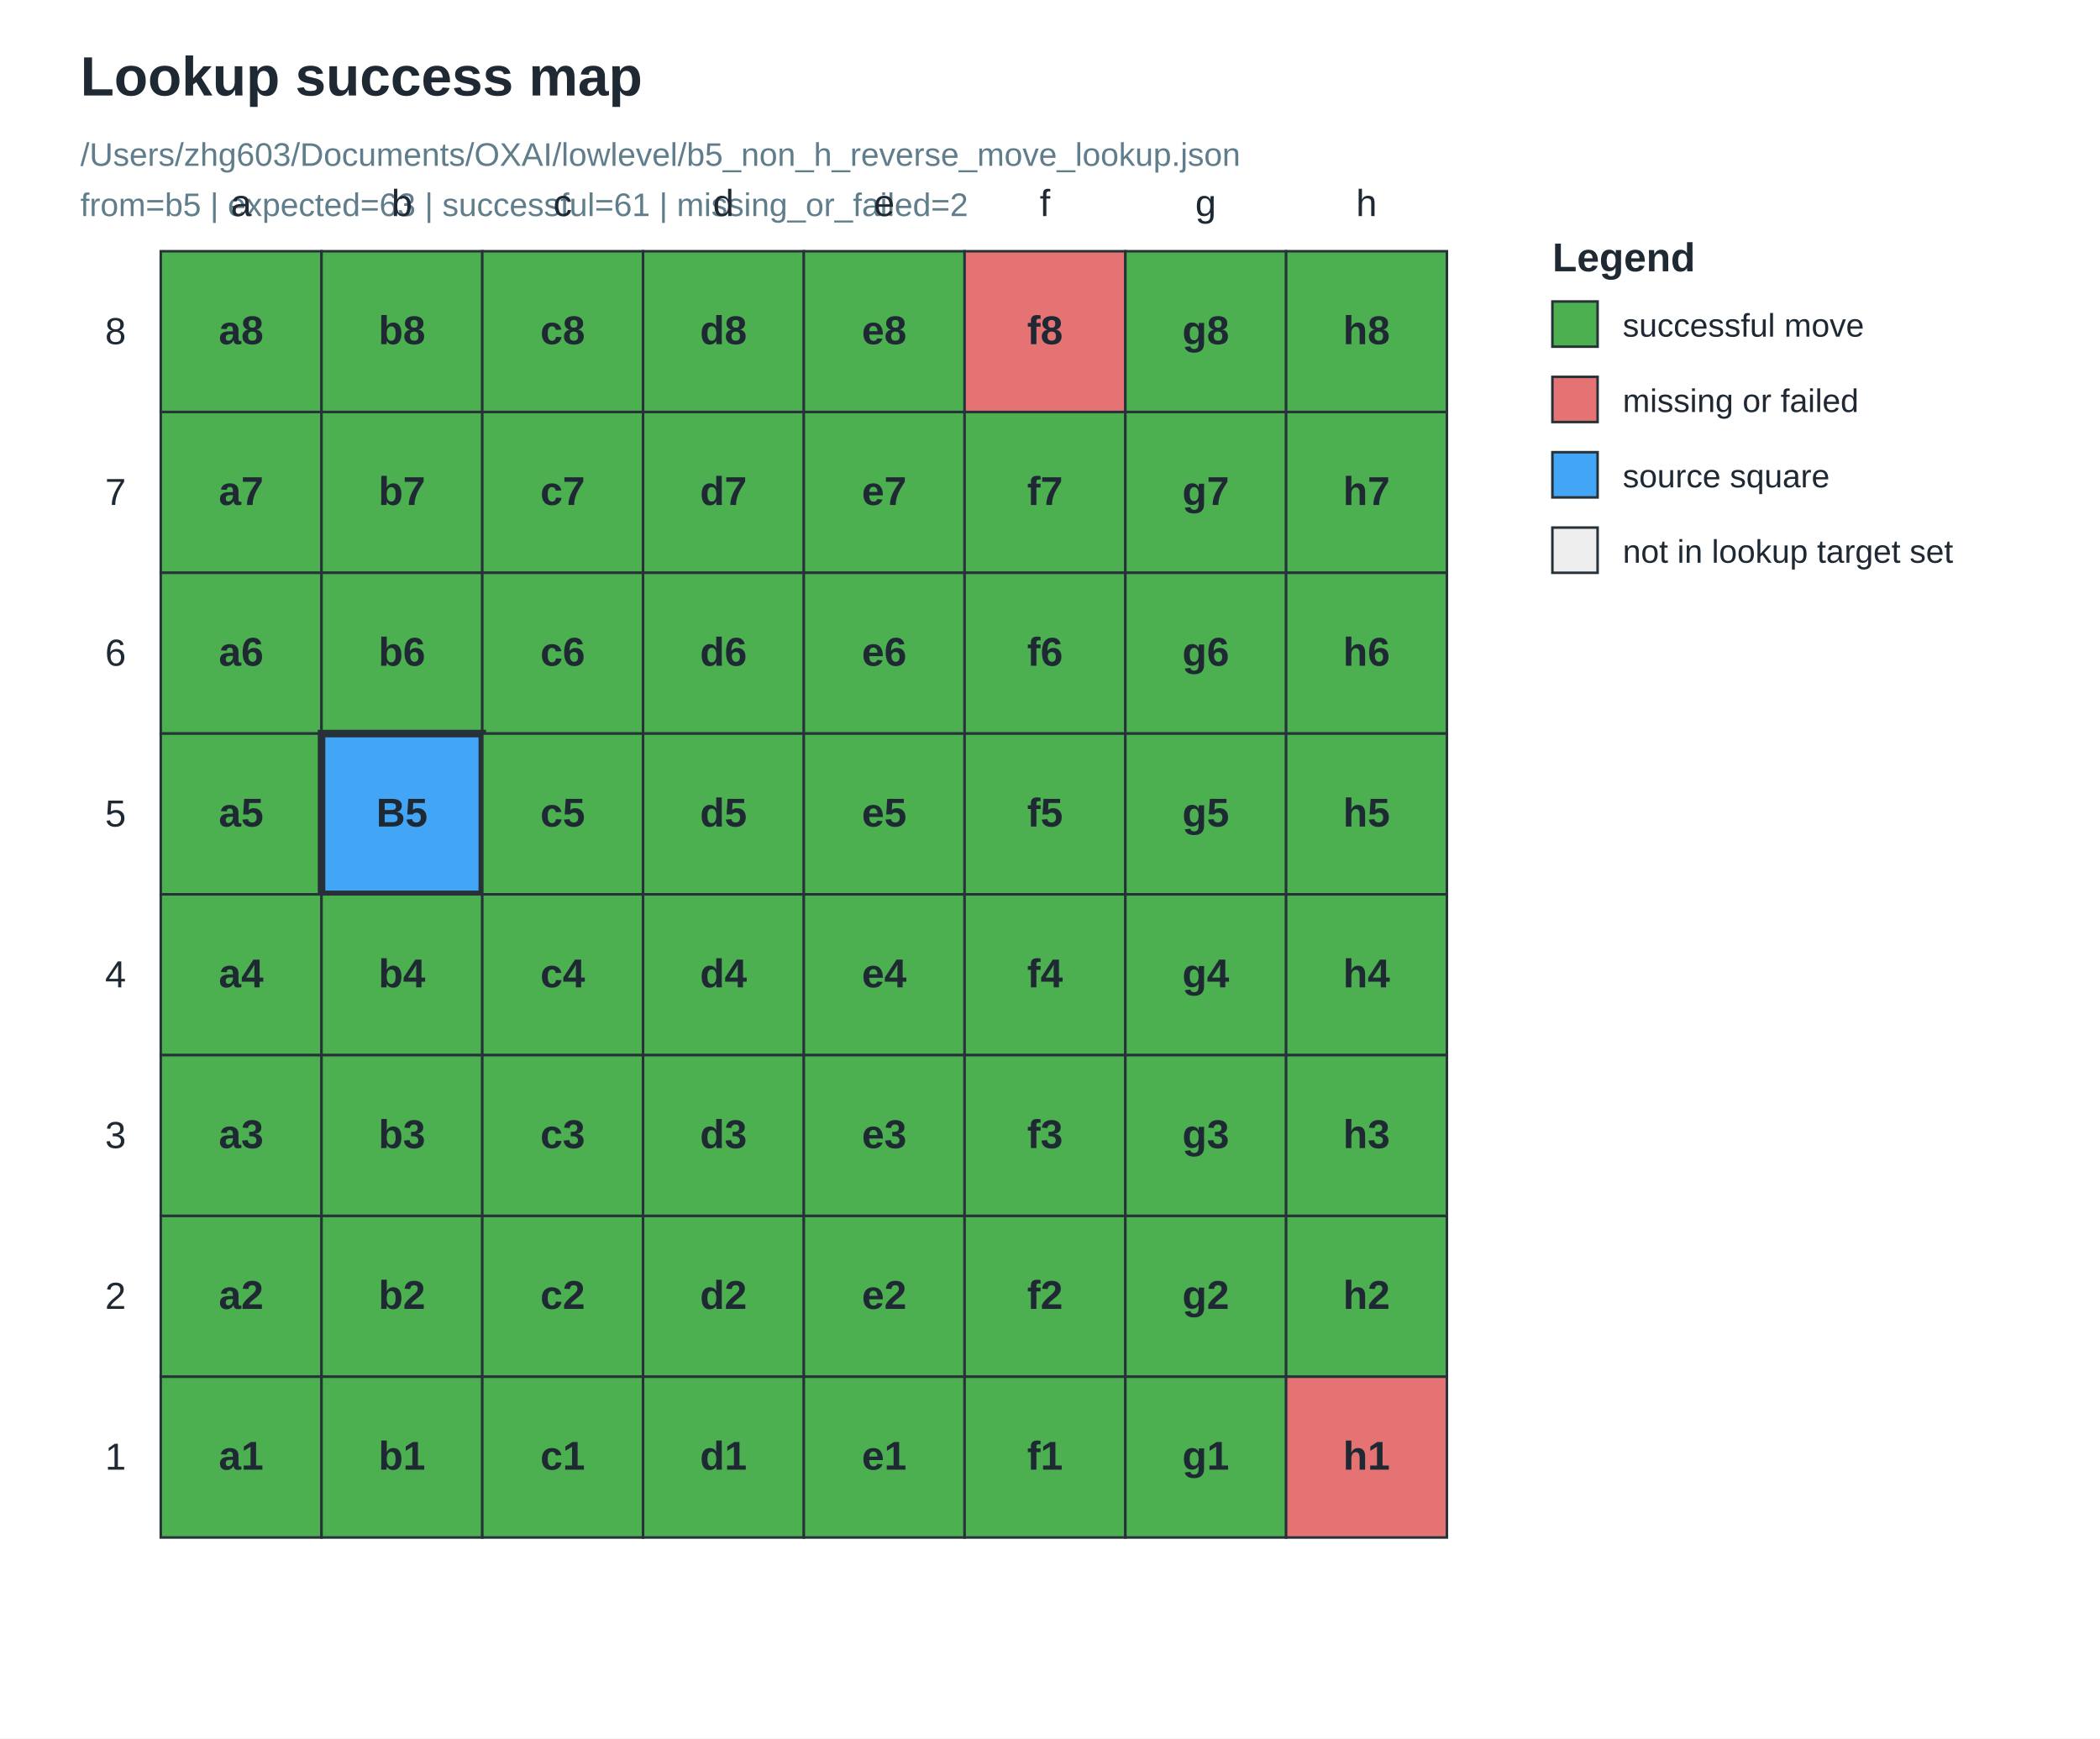
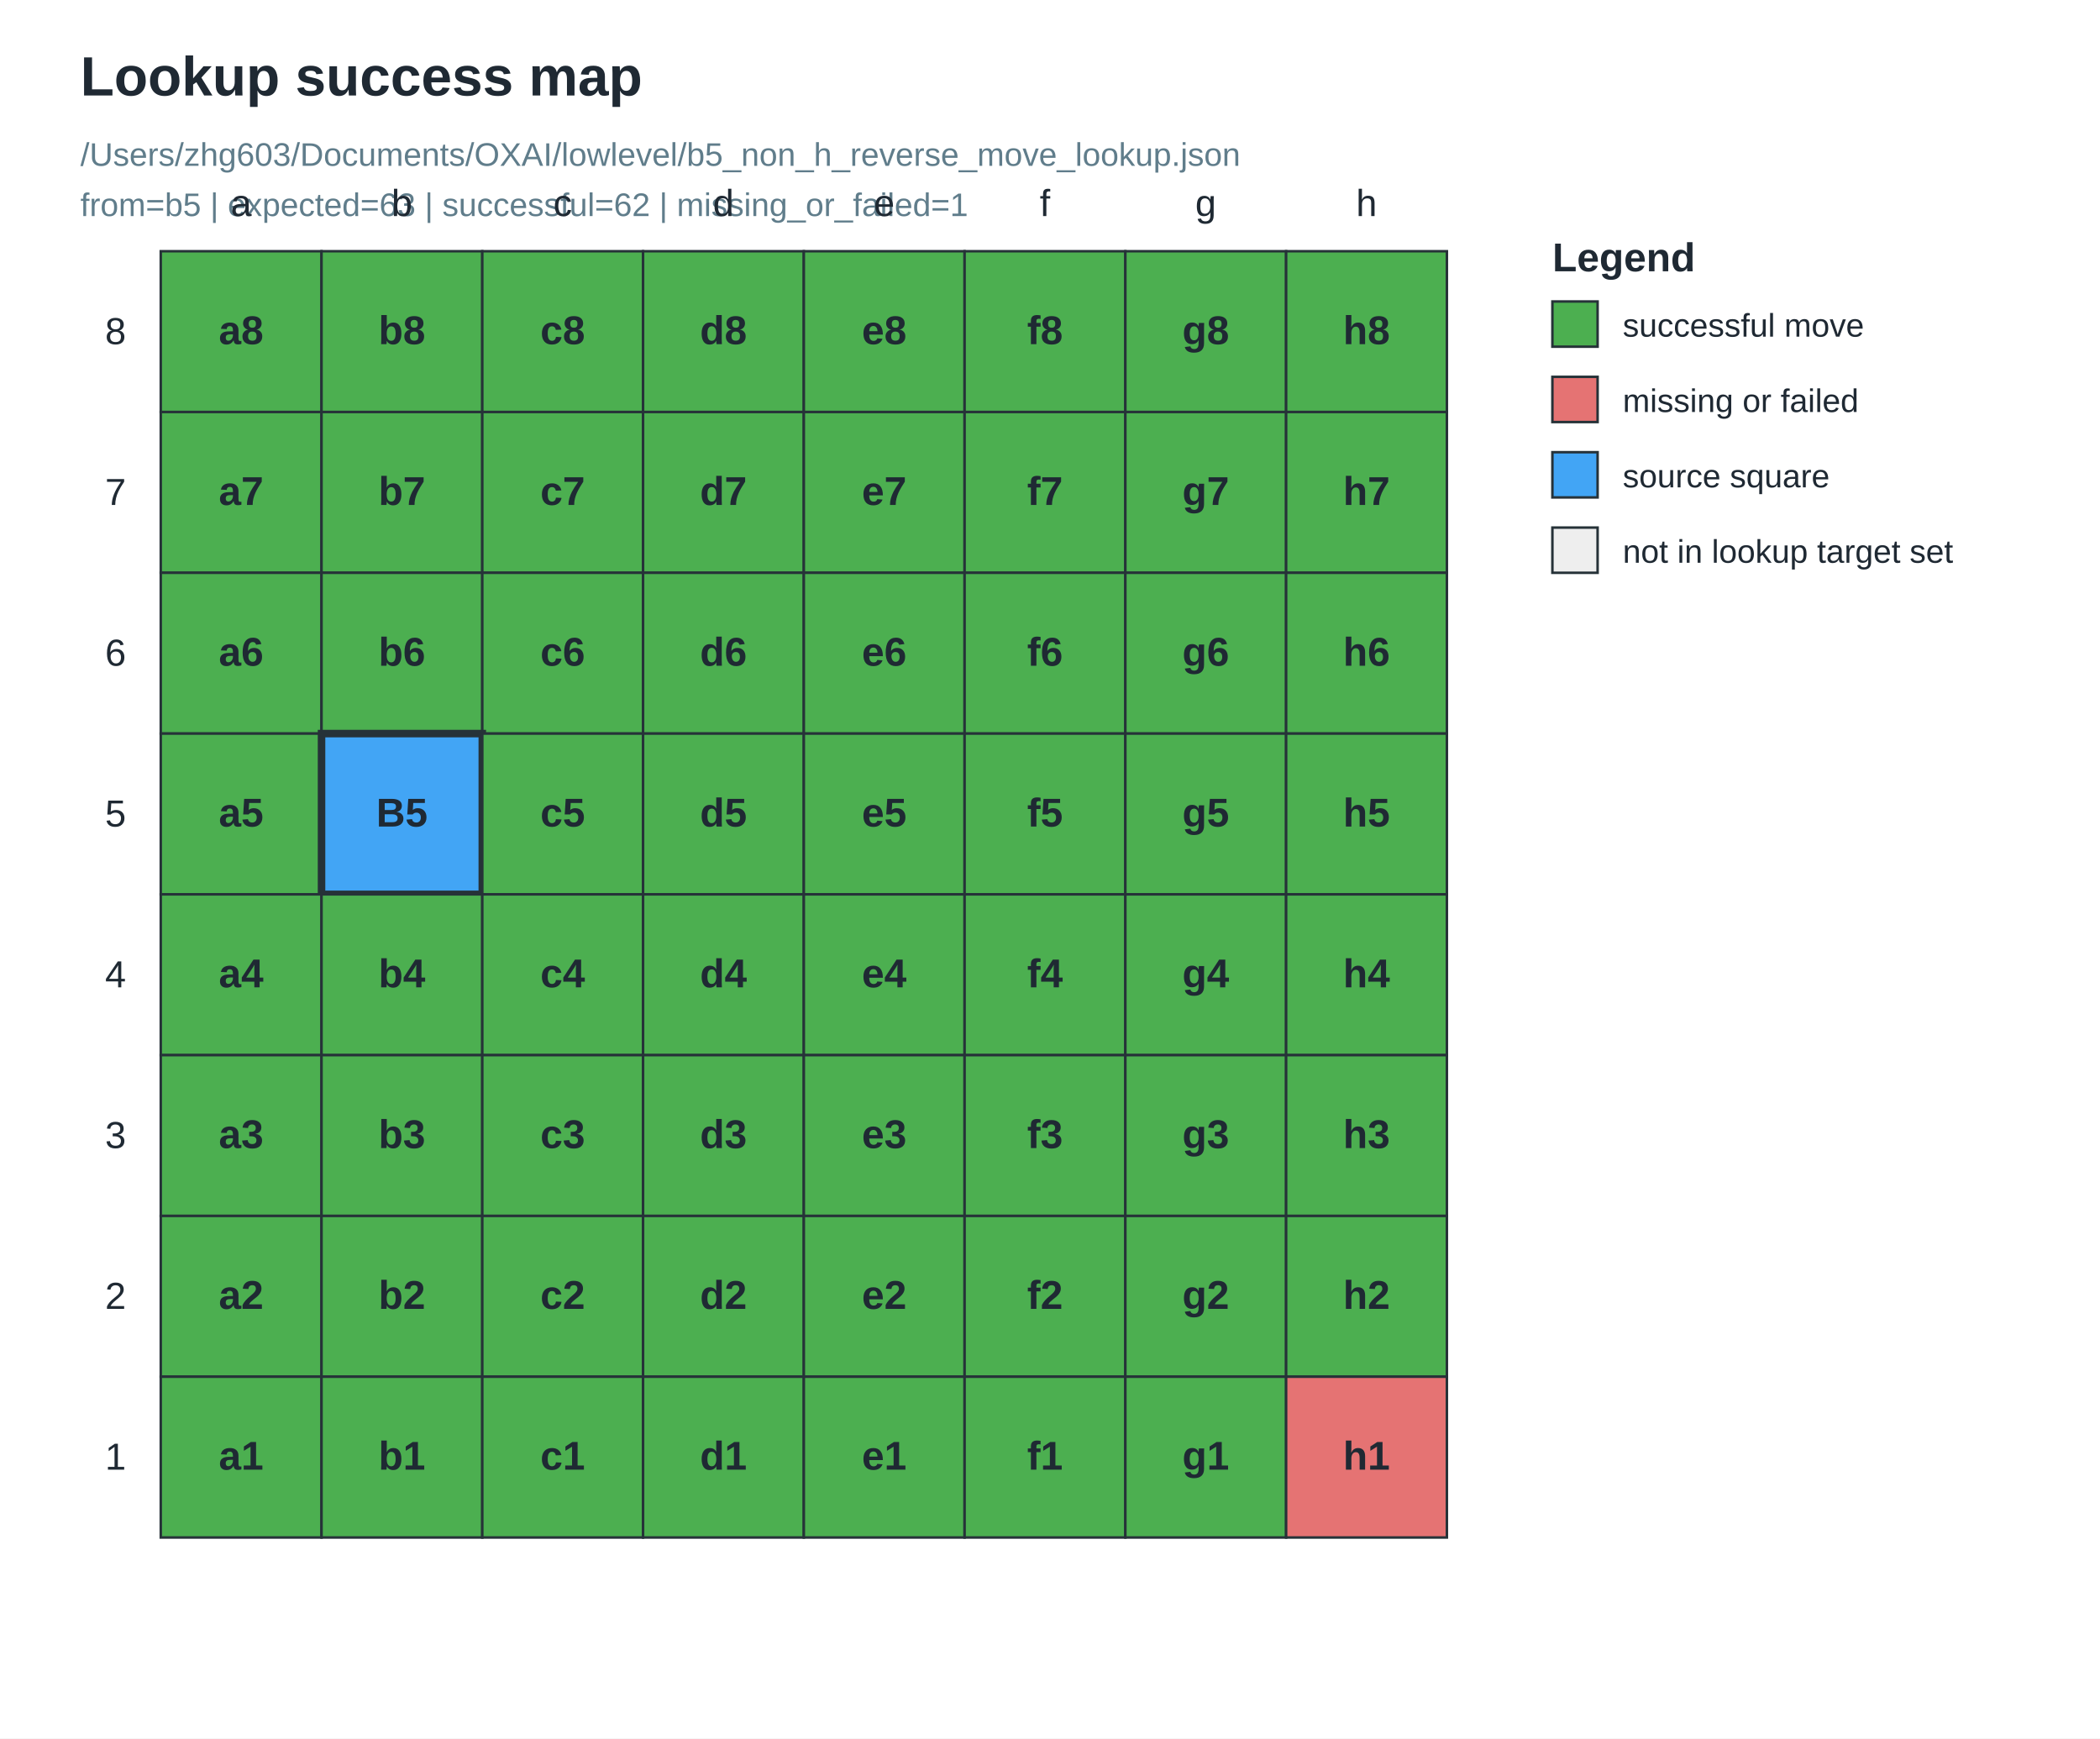
<svg xmlns="http://www.w3.org/2000/svg" width="836" height="692" viewBox="0 0 836 692">
  <rect width="100%" height="100%" fill="white" />
  <text x="32" y="38" font-family="Arial, sans-serif" font-size="22" font-weight="700" fill="#1f2933">Lookup success map</text>
  <text x="32" y="66" font-family="Arial, sans-serif" font-size="13" fill="#607d8b">/Users/zhg603/Documents/OXAI/lowlevel/b5_non_h_reverse_move_lookup.json</text>
-   <text x="32" y="86" font-family="Arial, sans-serif" font-size="13" fill="#607d8b">from=b5 | expected=63 | successful=61 | missing_or_failed=2</text>
+   <text x="32" y="86" font-family="Arial, sans-serif" font-size="13" fill="#607d8b">from=b5 | expected=63 | successful=62 | missing_or_failed=1</text>
  <text x="96.0" y="86" text-anchor="middle" font-family="Arial, sans-serif" font-size="15" fill="#1f2933">a</text>
  <text x="160.0" y="86" text-anchor="middle" font-family="Arial, sans-serif" font-size="15" fill="#1f2933">b</text>
  <text x="224.0" y="86" text-anchor="middle" font-family="Arial, sans-serif" font-size="15" fill="#1f2933">c</text>
  <text x="288.0" y="86" text-anchor="middle" font-family="Arial, sans-serif" font-size="15" fill="#1f2933">d</text>
  <text x="352.0" y="86" text-anchor="middle" font-family="Arial, sans-serif" font-size="15" fill="#1f2933">e</text>
  <text x="416.0" y="86" text-anchor="middle" font-family="Arial, sans-serif" font-size="15" fill="#1f2933">f</text>
  <text x="480.0" y="86" text-anchor="middle" font-family="Arial, sans-serif" font-size="15" fill="#1f2933">g</text>
  <text x="544.0" y="86" text-anchor="middle" font-family="Arial, sans-serif" font-size="15" fill="#1f2933">h</text>
  <text x="46" y="137.0" text-anchor="middle" font-family="Arial, sans-serif" font-size="15" fill="#1f2933">8</text>
  <text x="46" y="201.0" text-anchor="middle" font-family="Arial, sans-serif" font-size="15" fill="#1f2933">7</text>
  <text x="46" y="265.0" text-anchor="middle" font-family="Arial, sans-serif" font-size="15" fill="#1f2933">6</text>
  <text x="46" y="329.0" text-anchor="middle" font-family="Arial, sans-serif" font-size="15" fill="#1f2933">5</text>
  <text x="46" y="393.0" text-anchor="middle" font-family="Arial, sans-serif" font-size="15" fill="#1f2933">4</text>
  <text x="46" y="457.0" text-anchor="middle" font-family="Arial, sans-serif" font-size="15" fill="#1f2933">3</text>
  <text x="46" y="521.0" text-anchor="middle" font-family="Arial, sans-serif" font-size="15" fill="#1f2933">2</text>
  <text x="46" y="585.0" text-anchor="middle" font-family="Arial, sans-serif" font-size="15" fill="#1f2933">1</text>
  <rect x="64" y="100" width="64" height="64" fill="#4caf50" stroke="#263238" stroke-width="1">
</rect>
  <text x="96.0" y="137.0" text-anchor="middle" font-family="Arial, sans-serif" font-size="16" font-weight="700" fill="#1f2933">a8</text>
  <rect x="128" y="100" width="64" height="64" fill="#4caf50" stroke="#263238" stroke-width="1">
</rect>
  <text x="160.0" y="137.0" text-anchor="middle" font-family="Arial, sans-serif" font-size="16" font-weight="700" fill="#1f2933">b8</text>
  <rect x="192" y="100" width="64" height="64" fill="#4caf50" stroke="#263238" stroke-width="1">
</rect>
  <text x="224.0" y="137.0" text-anchor="middle" font-family="Arial, sans-serif" font-size="16" font-weight="700" fill="#1f2933">c8</text>
  <rect x="256" y="100" width="64" height="64" fill="#4caf50" stroke="#263238" stroke-width="1">
</rect>
  <text x="288.0" y="137.0" text-anchor="middle" font-family="Arial, sans-serif" font-size="16" font-weight="700" fill="#1f2933">d8</text>
  <rect x="320" y="100" width="64" height="64" fill="#4caf50" stroke="#263238" stroke-width="1">
</rect>
  <text x="352.0" y="137.0" text-anchor="middle" font-family="Arial, sans-serif" font-size="16" font-weight="700" fill="#1f2933">e8</text>
-   <rect x="384" y="100" width="64" height="64" fill="#e57373" stroke="#263238" stroke-width="1">
+   <rect x="384" y="100" width="64" height="64" fill="#4caf50" stroke="#263238" stroke-width="1">
</rect>
  <text x="416.0" y="137.0" text-anchor="middle" font-family="Arial, sans-serif" font-size="16" font-weight="700" fill="#1f2933">f8</text>
  <rect x="448" y="100" width="64" height="64" fill="#4caf50" stroke="#263238" stroke-width="1">
</rect>
  <text x="480.0" y="137.0" text-anchor="middle" font-family="Arial, sans-serif" font-size="16" font-weight="700" fill="#1f2933">g8</text>
  <rect x="512" y="100" width="64" height="64" fill="#4caf50" stroke="#263238" stroke-width="1">
</rect>
  <text x="544.0" y="137.0" text-anchor="middle" font-family="Arial, sans-serif" font-size="16" font-weight="700" fill="#1f2933">h8</text>
  <rect x="64" y="164" width="64" height="64" fill="#4caf50" stroke="#263238" stroke-width="1">
</rect>
  <text x="96.0" y="201.0" text-anchor="middle" font-family="Arial, sans-serif" font-size="16" font-weight="700" fill="#1f2933">a7</text>
  <rect x="128" y="164" width="64" height="64" fill="#4caf50" stroke="#263238" stroke-width="1">
</rect>
  <text x="160.0" y="201.0" text-anchor="middle" font-family="Arial, sans-serif" font-size="16" font-weight="700" fill="#1f2933">b7</text>
  <rect x="192" y="164" width="64" height="64" fill="#4caf50" stroke="#263238" stroke-width="1">
</rect>
  <text x="224.0" y="201.0" text-anchor="middle" font-family="Arial, sans-serif" font-size="16" font-weight="700" fill="#1f2933">c7</text>
  <rect x="256" y="164" width="64" height="64" fill="#4caf50" stroke="#263238" stroke-width="1">
</rect>
  <text x="288.0" y="201.0" text-anchor="middle" font-family="Arial, sans-serif" font-size="16" font-weight="700" fill="#1f2933">d7</text>
  <rect x="320" y="164" width="64" height="64" fill="#4caf50" stroke="#263238" stroke-width="1">
</rect>
  <text x="352.0" y="201.0" text-anchor="middle" font-family="Arial, sans-serif" font-size="16" font-weight="700" fill="#1f2933">e7</text>
  <rect x="384" y="164" width="64" height="64" fill="#4caf50" stroke="#263238" stroke-width="1">
</rect>
  <text x="416.0" y="201.0" text-anchor="middle" font-family="Arial, sans-serif" font-size="16" font-weight="700" fill="#1f2933">f7</text>
  <rect x="448" y="164" width="64" height="64" fill="#4caf50" stroke="#263238" stroke-width="1">
</rect>
  <text x="480.0" y="201.0" text-anchor="middle" font-family="Arial, sans-serif" font-size="16" font-weight="700" fill="#1f2933">g7</text>
  <rect x="512" y="164" width="64" height="64" fill="#4caf50" stroke="#263238" stroke-width="1">
</rect>
  <text x="544.0" y="201.0" text-anchor="middle" font-family="Arial, sans-serif" font-size="16" font-weight="700" fill="#1f2933">h7</text>
  <rect x="64" y="228" width="64" height="64" fill="#4caf50" stroke="#263238" stroke-width="1">
</rect>
  <text x="96.0" y="265.0" text-anchor="middle" font-family="Arial, sans-serif" font-size="16" font-weight="700" fill="#1f2933">a6</text>
  <rect x="128" y="228" width="64" height="64" fill="#4caf50" stroke="#263238" stroke-width="1">
</rect>
  <text x="160.0" y="265.0" text-anchor="middle" font-family="Arial, sans-serif" font-size="16" font-weight="700" fill="#1f2933">b6</text>
  <rect x="192" y="228" width="64" height="64" fill="#4caf50" stroke="#263238" stroke-width="1">
</rect>
  <text x="224.0" y="265.0" text-anchor="middle" font-family="Arial, sans-serif" font-size="16" font-weight="700" fill="#1f2933">c6</text>
  <rect x="256" y="228" width="64" height="64" fill="#4caf50" stroke="#263238" stroke-width="1">
</rect>
  <text x="288.0" y="265.0" text-anchor="middle" font-family="Arial, sans-serif" font-size="16" font-weight="700" fill="#1f2933">d6</text>
  <rect x="320" y="228" width="64" height="64" fill="#4caf50" stroke="#263238" stroke-width="1">
</rect>
  <text x="352.0" y="265.0" text-anchor="middle" font-family="Arial, sans-serif" font-size="16" font-weight="700" fill="#1f2933">e6</text>
  <rect x="384" y="228" width="64" height="64" fill="#4caf50" stroke="#263238" stroke-width="1">
</rect>
  <text x="416.0" y="265.0" text-anchor="middle" font-family="Arial, sans-serif" font-size="16" font-weight="700" fill="#1f2933">f6</text>
  <rect x="448" y="228" width="64" height="64" fill="#4caf50" stroke="#263238" stroke-width="1">
</rect>
  <text x="480.0" y="265.0" text-anchor="middle" font-family="Arial, sans-serif" font-size="16" font-weight="700" fill="#1f2933">g6</text>
  <rect x="512" y="228" width="64" height="64" fill="#4caf50" stroke="#263238" stroke-width="1">
</rect>
  <text x="544.0" y="265.0" text-anchor="middle" font-family="Arial, sans-serif" font-size="16" font-weight="700" fill="#1f2933">h6</text>
  <rect x="64" y="292" width="64" height="64" fill="#4caf50" stroke="#263238" stroke-width="1">
</rect>
  <text x="96.0" y="329.0" text-anchor="middle" font-family="Arial, sans-serif" font-size="16" font-weight="700" fill="#1f2933">a5</text>
  <rect x="128" y="292" width="64" height="64" fill="#42a5f5" stroke="#263238" stroke-width="3">
</rect>
  <text x="160.0" y="329.0" text-anchor="middle" font-family="Arial, sans-serif" font-size="16" font-weight="700" fill="#1f2933">B5</text>
  <rect x="192" y="292" width="64" height="64" fill="#4caf50" stroke="#263238" stroke-width="1">
</rect>
  <text x="224.0" y="329.0" text-anchor="middle" font-family="Arial, sans-serif" font-size="16" font-weight="700" fill="#1f2933">c5</text>
  <rect x="256" y="292" width="64" height="64" fill="#4caf50" stroke="#263238" stroke-width="1">
</rect>
  <text x="288.0" y="329.0" text-anchor="middle" font-family="Arial, sans-serif" font-size="16" font-weight="700" fill="#1f2933">d5</text>
  <rect x="320" y="292" width="64" height="64" fill="#4caf50" stroke="#263238" stroke-width="1">
</rect>
  <text x="352.0" y="329.0" text-anchor="middle" font-family="Arial, sans-serif" font-size="16" font-weight="700" fill="#1f2933">e5</text>
  <rect x="384" y="292" width="64" height="64" fill="#4caf50" stroke="#263238" stroke-width="1">
</rect>
  <text x="416.0" y="329.0" text-anchor="middle" font-family="Arial, sans-serif" font-size="16" font-weight="700" fill="#1f2933">f5</text>
  <rect x="448" y="292" width="64" height="64" fill="#4caf50" stroke="#263238" stroke-width="1">
</rect>
  <text x="480.0" y="329.0" text-anchor="middle" font-family="Arial, sans-serif" font-size="16" font-weight="700" fill="#1f2933">g5</text>
  <rect x="512" y="292" width="64" height="64" fill="#4caf50" stroke="#263238" stroke-width="1">
</rect>
  <text x="544.0" y="329.0" text-anchor="middle" font-family="Arial, sans-serif" font-size="16" font-weight="700" fill="#1f2933">h5</text>
  <rect x="64" y="356" width="64" height="64" fill="#4caf50" stroke="#263238" stroke-width="1">
</rect>
  <text x="96.0" y="393.0" text-anchor="middle" font-family="Arial, sans-serif" font-size="16" font-weight="700" fill="#1f2933">a4</text>
  <rect x="128" y="356" width="64" height="64" fill="#4caf50" stroke="#263238" stroke-width="1">
</rect>
  <text x="160.0" y="393.0" text-anchor="middle" font-family="Arial, sans-serif" font-size="16" font-weight="700" fill="#1f2933">b4</text>
  <rect x="192" y="356" width="64" height="64" fill="#4caf50" stroke="#263238" stroke-width="1">
</rect>
  <text x="224.0" y="393.0" text-anchor="middle" font-family="Arial, sans-serif" font-size="16" font-weight="700" fill="#1f2933">c4</text>
  <rect x="256" y="356" width="64" height="64" fill="#4caf50" stroke="#263238" stroke-width="1">
</rect>
  <text x="288.0" y="393.0" text-anchor="middle" font-family="Arial, sans-serif" font-size="16" font-weight="700" fill="#1f2933">d4</text>
  <rect x="320" y="356" width="64" height="64" fill="#4caf50" stroke="#263238" stroke-width="1">
</rect>
  <text x="352.0" y="393.0" text-anchor="middle" font-family="Arial, sans-serif" font-size="16" font-weight="700" fill="#1f2933">e4</text>
  <rect x="384" y="356" width="64" height="64" fill="#4caf50" stroke="#263238" stroke-width="1">
</rect>
  <text x="416.0" y="393.0" text-anchor="middle" font-family="Arial, sans-serif" font-size="16" font-weight="700" fill="#1f2933">f4</text>
  <rect x="448" y="356" width="64" height="64" fill="#4caf50" stroke="#263238" stroke-width="1">
</rect>
  <text x="480.0" y="393.0" text-anchor="middle" font-family="Arial, sans-serif" font-size="16" font-weight="700" fill="#1f2933">g4</text>
  <rect x="512" y="356" width="64" height="64" fill="#4caf50" stroke="#263238" stroke-width="1">
</rect>
  <text x="544.0" y="393.0" text-anchor="middle" font-family="Arial, sans-serif" font-size="16" font-weight="700" fill="#1f2933">h4</text>
  <rect x="64" y="420" width="64" height="64" fill="#4caf50" stroke="#263238" stroke-width="1">
</rect>
  <text x="96.0" y="457.0" text-anchor="middle" font-family="Arial, sans-serif" font-size="16" font-weight="700" fill="#1f2933">a3</text>
  <rect x="128" y="420" width="64" height="64" fill="#4caf50" stroke="#263238" stroke-width="1">
</rect>
  <text x="160.0" y="457.0" text-anchor="middle" font-family="Arial, sans-serif" font-size="16" font-weight="700" fill="#1f2933">b3</text>
  <rect x="192" y="420" width="64" height="64" fill="#4caf50" stroke="#263238" stroke-width="1">
</rect>
  <text x="224.0" y="457.0" text-anchor="middle" font-family="Arial, sans-serif" font-size="16" font-weight="700" fill="#1f2933">c3</text>
  <rect x="256" y="420" width="64" height="64" fill="#4caf50" stroke="#263238" stroke-width="1">
</rect>
  <text x="288.0" y="457.0" text-anchor="middle" font-family="Arial, sans-serif" font-size="16" font-weight="700" fill="#1f2933">d3</text>
  <rect x="320" y="420" width="64" height="64" fill="#4caf50" stroke="#263238" stroke-width="1">
</rect>
  <text x="352.0" y="457.0" text-anchor="middle" font-family="Arial, sans-serif" font-size="16" font-weight="700" fill="#1f2933">e3</text>
  <rect x="384" y="420" width="64" height="64" fill="#4caf50" stroke="#263238" stroke-width="1">
</rect>
  <text x="416.0" y="457.0" text-anchor="middle" font-family="Arial, sans-serif" font-size="16" font-weight="700" fill="#1f2933">f3</text>
  <rect x="448" y="420" width="64" height="64" fill="#4caf50" stroke="#263238" stroke-width="1">
</rect>
  <text x="480.0" y="457.0" text-anchor="middle" font-family="Arial, sans-serif" font-size="16" font-weight="700" fill="#1f2933">g3</text>
  <rect x="512" y="420" width="64" height="64" fill="#4caf50" stroke="#263238" stroke-width="1">
</rect>
  <text x="544.0" y="457.0" text-anchor="middle" font-family="Arial, sans-serif" font-size="16" font-weight="700" fill="#1f2933">h3</text>
  <rect x="64" y="484" width="64" height="64" fill="#4caf50" stroke="#263238" stroke-width="1">
</rect>
  <text x="96.0" y="521.0" text-anchor="middle" font-family="Arial, sans-serif" font-size="16" font-weight="700" fill="#1f2933">a2</text>
  <rect x="128" y="484" width="64" height="64" fill="#4caf50" stroke="#263238" stroke-width="1">
</rect>
  <text x="160.0" y="521.0" text-anchor="middle" font-family="Arial, sans-serif" font-size="16" font-weight="700" fill="#1f2933">b2</text>
  <rect x="192" y="484" width="64" height="64" fill="#4caf50" stroke="#263238" stroke-width="1">
</rect>
  <text x="224.0" y="521.0" text-anchor="middle" font-family="Arial, sans-serif" font-size="16" font-weight="700" fill="#1f2933">c2</text>
  <rect x="256" y="484" width="64" height="64" fill="#4caf50" stroke="#263238" stroke-width="1">
</rect>
  <text x="288.0" y="521.0" text-anchor="middle" font-family="Arial, sans-serif" font-size="16" font-weight="700" fill="#1f2933">d2</text>
  <rect x="320" y="484" width="64" height="64" fill="#4caf50" stroke="#263238" stroke-width="1">
</rect>
  <text x="352.0" y="521.0" text-anchor="middle" font-family="Arial, sans-serif" font-size="16" font-weight="700" fill="#1f2933">e2</text>
  <rect x="384" y="484" width="64" height="64" fill="#4caf50" stroke="#263238" stroke-width="1">
</rect>
  <text x="416.0" y="521.0" text-anchor="middle" font-family="Arial, sans-serif" font-size="16" font-weight="700" fill="#1f2933">f2</text>
  <rect x="448" y="484" width="64" height="64" fill="#4caf50" stroke="#263238" stroke-width="1">
</rect>
  <text x="480.0" y="521.0" text-anchor="middle" font-family="Arial, sans-serif" font-size="16" font-weight="700" fill="#1f2933">g2</text>
  <rect x="512" y="484" width="64" height="64" fill="#4caf50" stroke="#263238" stroke-width="1">
</rect>
  <text x="544.0" y="521.0" text-anchor="middle" font-family="Arial, sans-serif" font-size="16" font-weight="700" fill="#1f2933">h2</text>
  <rect x="64" y="548" width="64" height="64" fill="#4caf50" stroke="#263238" stroke-width="1">
</rect>
  <text x="96.0" y="585.0" text-anchor="middle" font-family="Arial, sans-serif" font-size="16" font-weight="700" fill="#1f2933">a1</text>
  <rect x="128" y="548" width="64" height="64" fill="#4caf50" stroke="#263238" stroke-width="1">
</rect>
  <text x="160.0" y="585.0" text-anchor="middle" font-family="Arial, sans-serif" font-size="16" font-weight="700" fill="#1f2933">b1</text>
  <rect x="192" y="548" width="64" height="64" fill="#4caf50" stroke="#263238" stroke-width="1">
</rect>
  <text x="224.0" y="585.0" text-anchor="middle" font-family="Arial, sans-serif" font-size="16" font-weight="700" fill="#1f2933">c1</text>
  <rect x="256" y="548" width="64" height="64" fill="#4caf50" stroke="#263238" stroke-width="1">
</rect>
  <text x="288.0" y="585.0" text-anchor="middle" font-family="Arial, sans-serif" font-size="16" font-weight="700" fill="#1f2933">d1</text>
  <rect x="320" y="548" width="64" height="64" fill="#4caf50" stroke="#263238" stroke-width="1">
</rect>
  <text x="352.0" y="585.0" text-anchor="middle" font-family="Arial, sans-serif" font-size="16" font-weight="700" fill="#1f2933">e1</text>
  <rect x="384" y="548" width="64" height="64" fill="#4caf50" stroke="#263238" stroke-width="1">
</rect>
  <text x="416.0" y="585.0" text-anchor="middle" font-family="Arial, sans-serif" font-size="16" font-weight="700" fill="#1f2933">f1</text>
  <rect x="448" y="548" width="64" height="64" fill="#4caf50" stroke="#263238" stroke-width="1">
</rect>
  <text x="480.0" y="585.0" text-anchor="middle" font-family="Arial, sans-serif" font-size="16" font-weight="700" fill="#1f2933">g1</text>
  <rect x="512" y="548" width="64" height="64" fill="#e57373" stroke="#263238" stroke-width="1">
</rect>
  <text x="544.0" y="585.0" text-anchor="middle" font-family="Arial, sans-serif" font-size="16" font-weight="700" fill="#1f2933">h1</text>
  <text x="618" y="108" font-family="Arial, sans-serif" font-size="16" font-weight="700" fill="#1f2933">Legend</text>
  <rect x="618" y="120" width="18" height="18" fill="#4caf50" stroke="#263238" stroke-width="1" />
  <text x="646" y="134" font-family="Arial, sans-serif" font-size="13" fill="#1f2933">successful move</text>
  <rect x="618" y="150" width="18" height="18" fill="#e57373" stroke="#263238" stroke-width="1" />
  <text x="646" y="164" font-family="Arial, sans-serif" font-size="13" fill="#1f2933">missing or failed</text>
  <rect x="618" y="180" width="18" height="18" fill="#42a5f5" stroke="#263238" stroke-width="1" />
  <text x="646" y="194" font-family="Arial, sans-serif" font-size="13" fill="#1f2933">source square</text>
  <rect x="618" y="210" width="18" height="18" fill="#eeeeee" stroke="#263238" stroke-width="1" />
  <text x="646" y="224" font-family="Arial, sans-serif" font-size="13" fill="#1f2933">not in lookup target set</text>
</svg>
